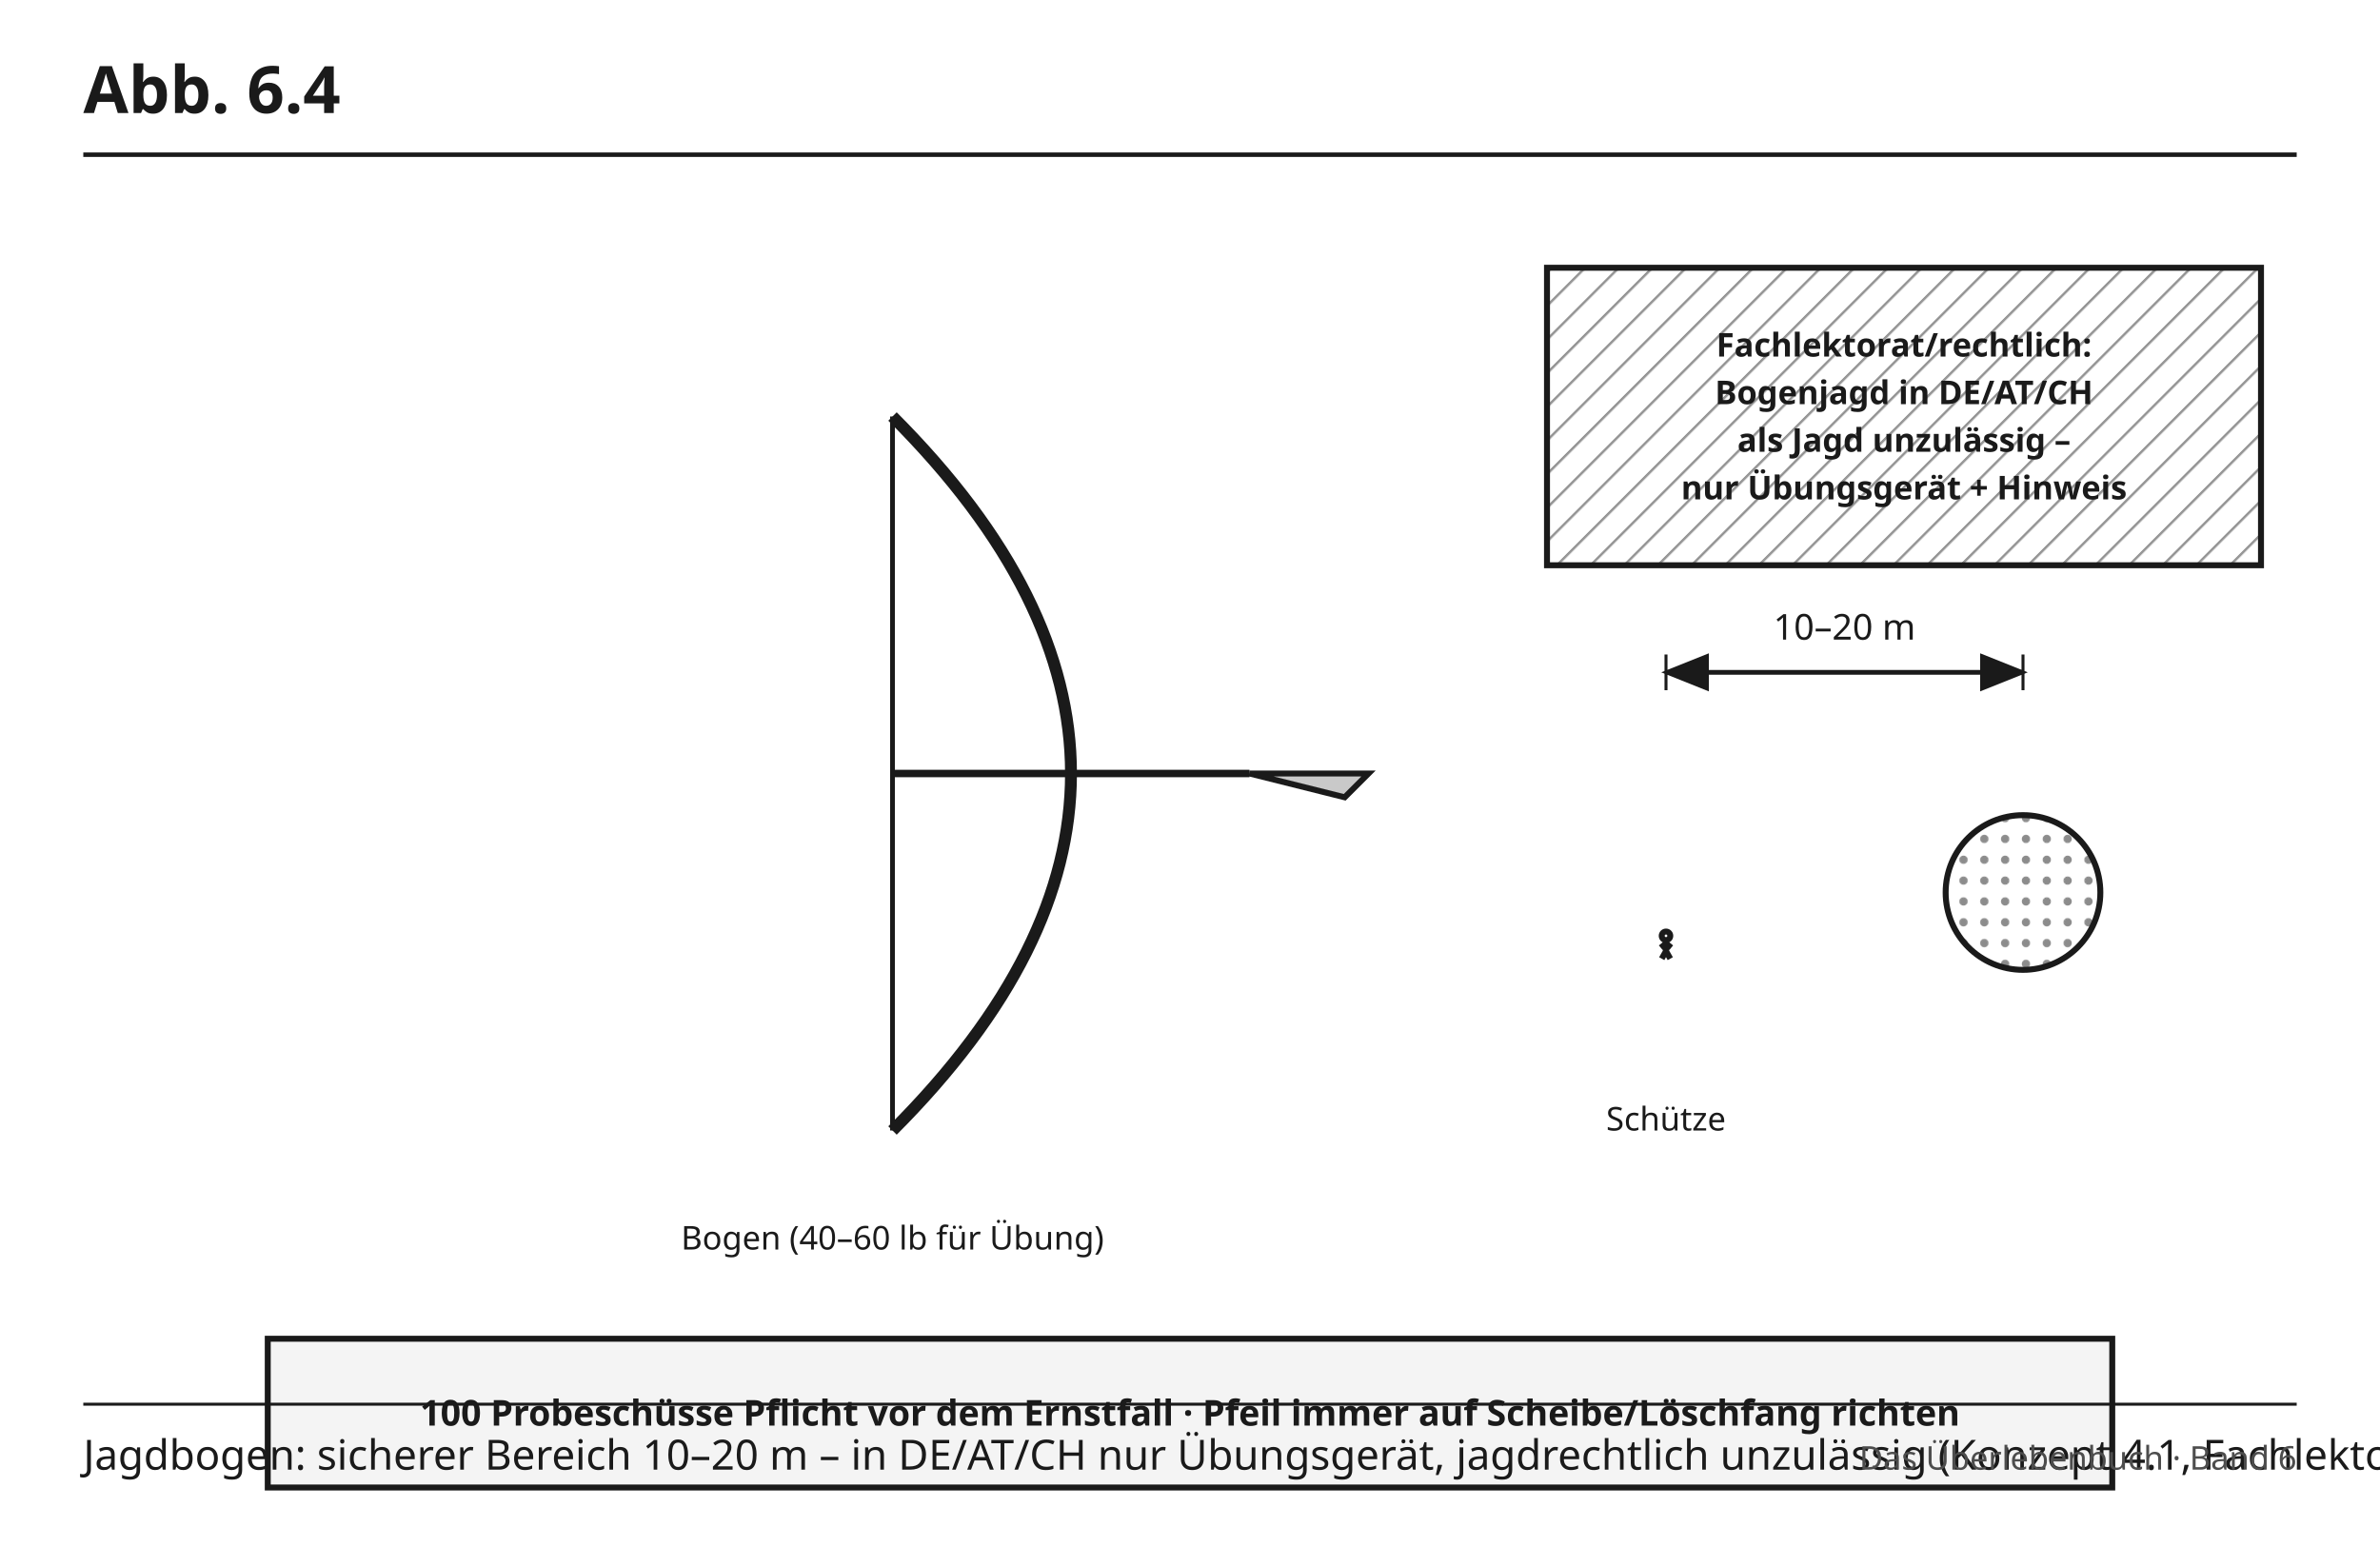
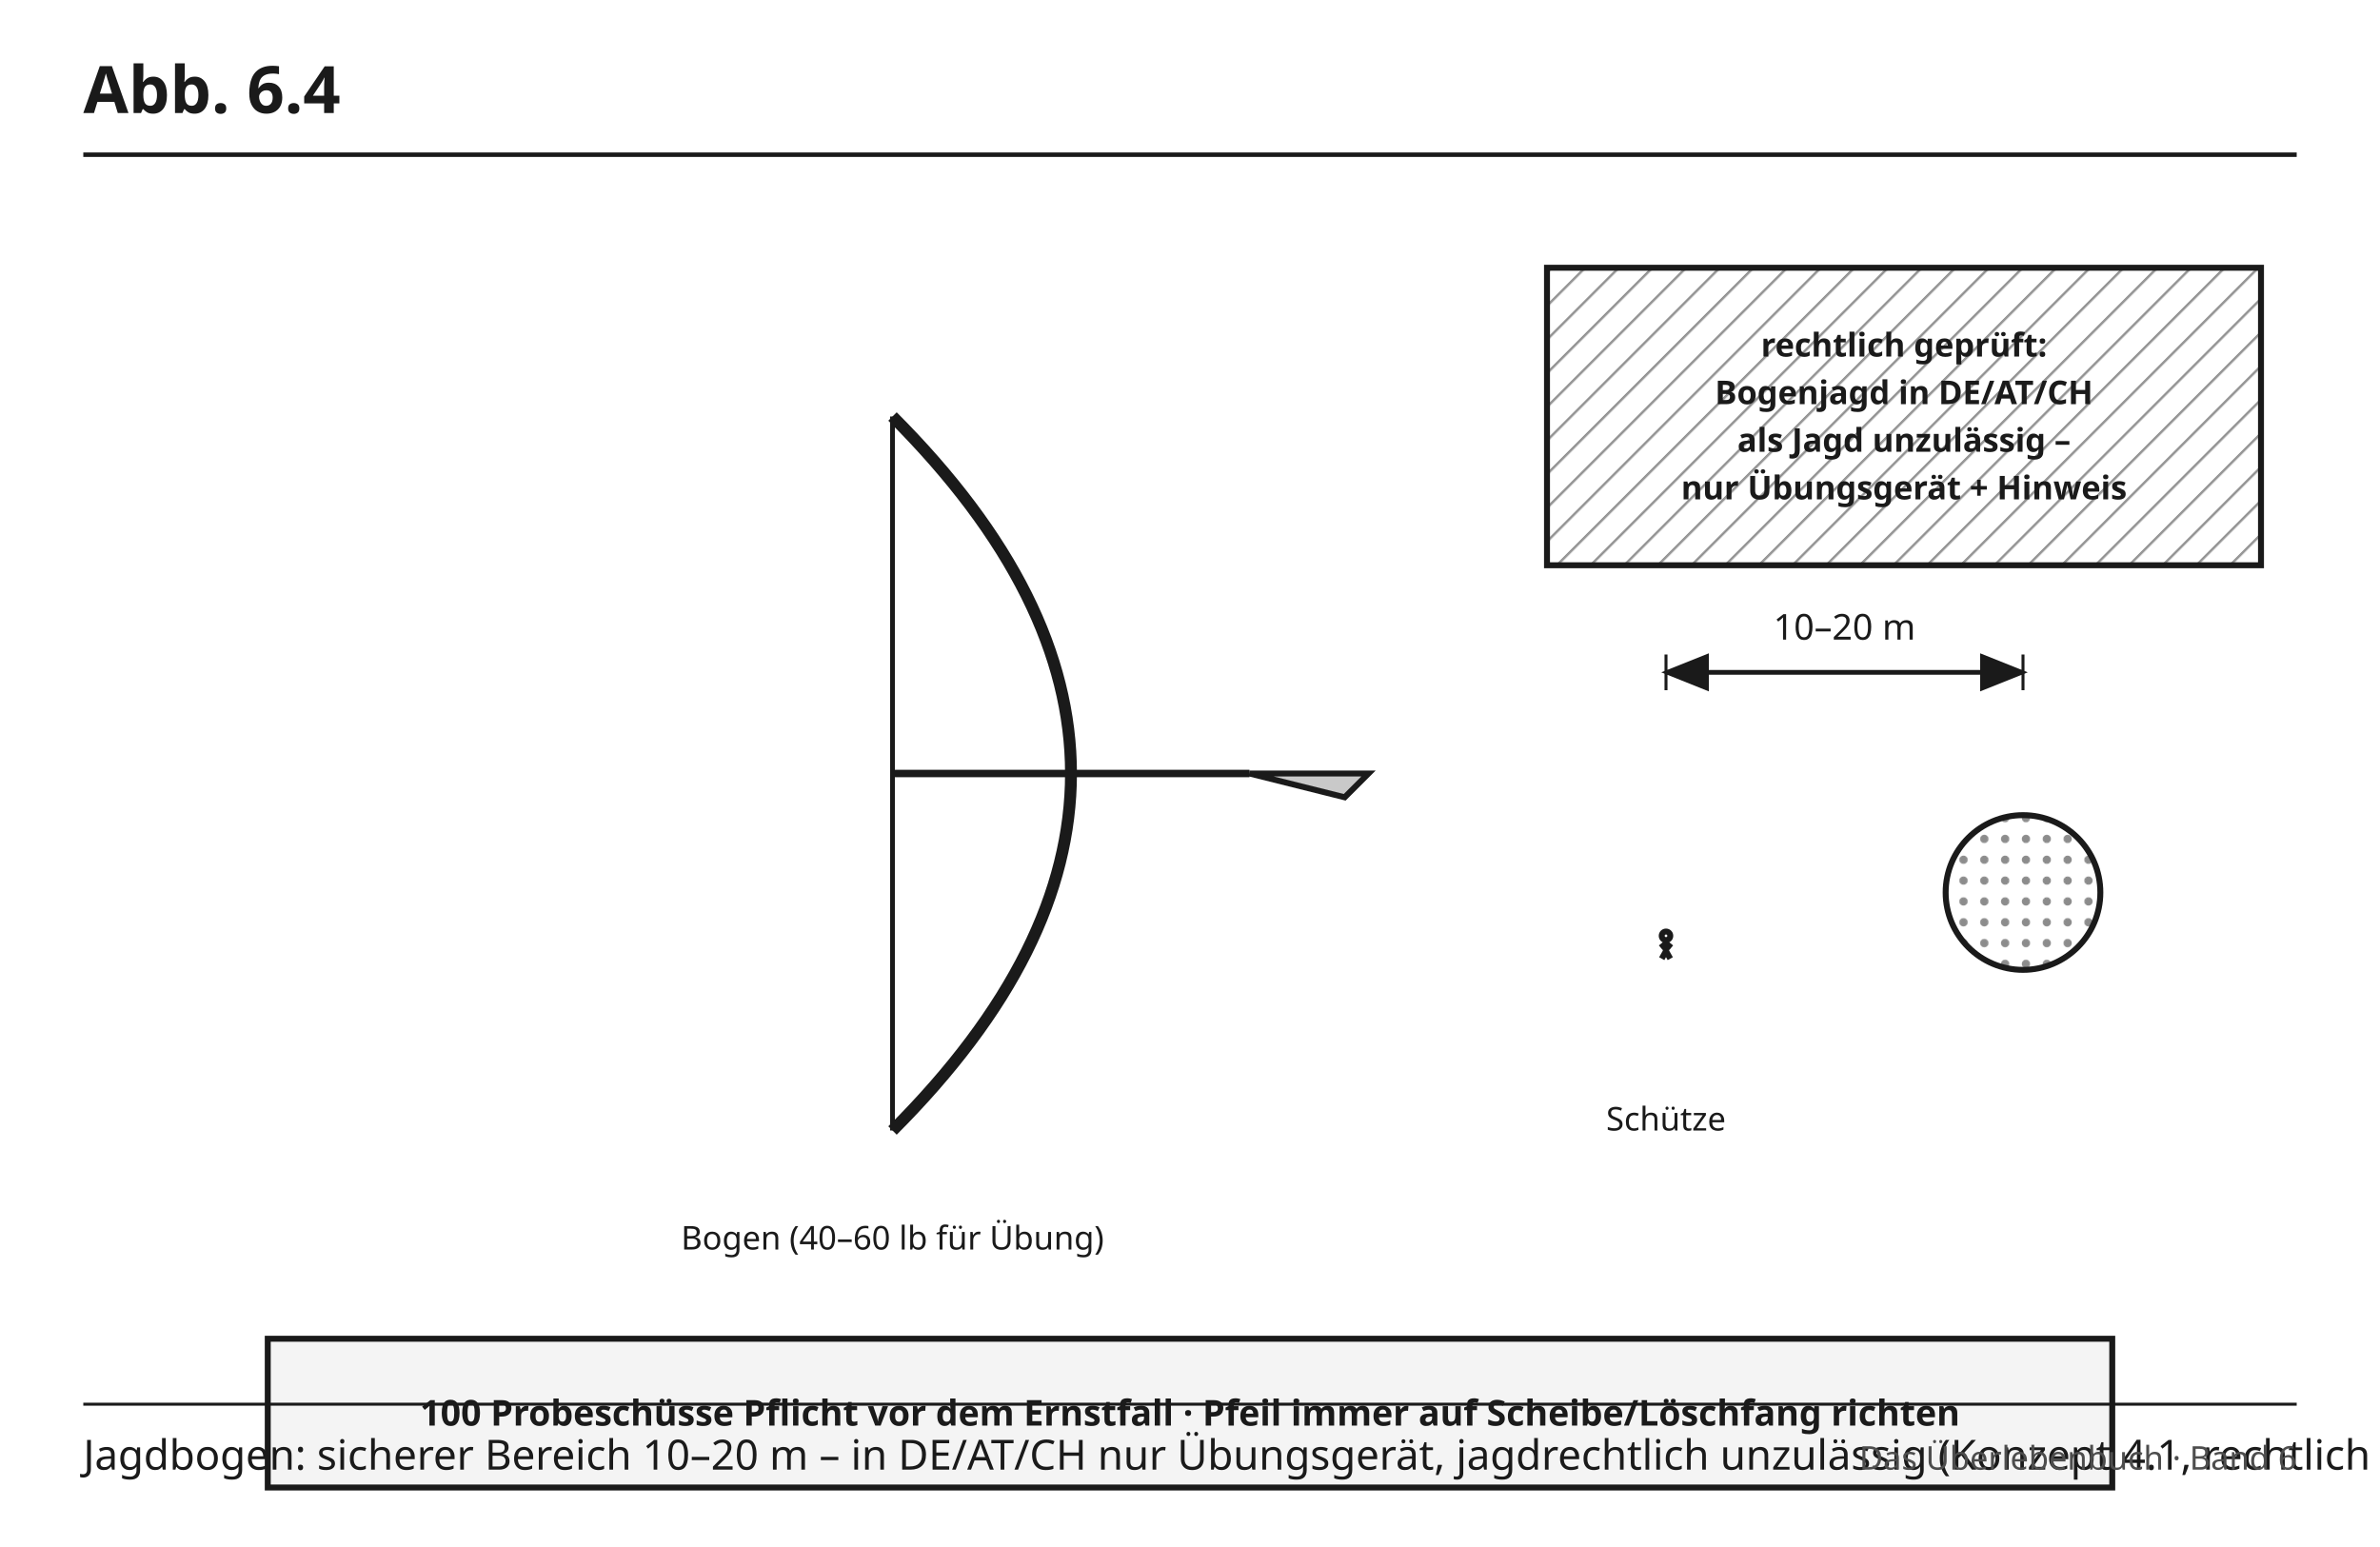
- <svg xmlns="http://www.w3.org/2000/svg" viewBox="0 0 800 520" role="img" aria-label="Abb. 6.4 – Jagdbogen: sicherer Bereich 10–20 m – in DE/AT/CH nur Übungsgerät, jagdrechtlich unzulässig (Konzept 4.1, Fachlektorat).">
+ <svg xmlns="http://www.w3.org/2000/svg" viewBox="0 0 800 520" role="img" aria-label="Abb. 6.4 – Jagdbogen: sicherer Bereich 10–20 m – in DE/AT/CH nur Übungsgerät, jagdrechtlich unzulässig (Konzept 4.1, rechtlich geprüft).">
  <defs>
    <marker id="ah" markerWidth="10" markerHeight="8" refX="9" refY="4" orient="auto">
      <path d="M0 0 L10 4 L0 8 z" fill="#1a1a1a" />
    </marker>
    <marker id="ahs" markerWidth="10" markerHeight="8" refX="1" refY="4" orient="auto">
      <path d="M10 0 L0 4 L10 8 z" fill="#1a1a1a" />
    </marker>
    <pattern id="hatch" width="8" height="8" patternTransform="rotate(45)" patternUnits="userSpaceOnUse">
      <line x1="0" y1="0" x2="0" y2="8" stroke="#8c8c8c" stroke-width="1.6" />
    </pattern>
    <pattern id="cross" width="8" height="8" patternUnits="userSpaceOnUse">
      <path d="M0 0 L8 8 M8 0 L0 8" stroke="#bfbfbf" stroke-width="1" />
    </pattern>
    <pattern id="dots" width="7" height="7" patternUnits="userSpaceOnUse">
      <circle cx="2" cy="2" r="1.4" fill="#8c8c8c" />
    </pattern>
  </defs>
  <rect x="0" y="0" width="800" height="520" fill="#ffffff" />
  <text x="28" y="38" font-family="sans-serif" font-size="22" text-anchor="start" font-weight="bold" fill="#1a1a1a">Abb. 6.4</text>
  <line x1="28" y1="52" x2="772" y2="52" stroke="#1a1a1a" stroke-width="1.5" />
  <path d="M300 140 C 380 220 380 300 300 380" fill="none" stroke="#1a1a1a" stroke-width="4" />
  <line x1="300" y1="140" x2="300" y2="380" stroke="#1a1a1a" stroke-width="1.6" />
  <line x1="300" y1="260" x2="420" y2="260" stroke="#1a1a1a" stroke-width="2.5" />
  <path d="M420 260 L460 260 L452 268 Z" fill="#c9c9c9" stroke="#1a1a1a" stroke-width="2" />
  <text x="300" y="420" font-family="sans-serif" font-size="11" text-anchor="middle" font-weight="normal" fill="#1a1a1a">Bogen (40–60 lb für Übung)</text>
  <circle cx="560" cy="314.56" r="1.44" fill="#ffffff" stroke="#1a1a1a" stroke-width="2" />
  <line x1="560" y1="316" x2="560" y2="319.68" stroke="#1a1a1a" stroke-width="2" />
  <line x1="560" y1="317.12" x2="558.24" y2="318.56" stroke="#1a1a1a" stroke-width="2" />
  <line x1="560" y1="317.12" x2="561.76" y2="318.56" stroke="#1a1a1a" stroke-width="2" />
  <line x1="560" y1="319.68" x2="558.56" y2="322.24" stroke="#1a1a1a" stroke-width="2" />
  <line x1="560" y1="319.68" x2="561.44" y2="322.24" stroke="#1a1a1a" stroke-width="2" />
  <text x="560" y="380" font-family="sans-serif" font-size="11" text-anchor="middle" font-weight="normal" fill="#1a1a1a">Schütze</text>
  <circle cx="680" cy="300" r="26" fill="url(#dots)" stroke="#1a1a1a" stroke-width="2" />
  <line x1="560" y1="220" x2="560" y2="232" stroke="#1a1a1a" stroke-width="1" />
  <line x1="680" y1="220" x2="680" y2="232" stroke="#1a1a1a" stroke-width="1" />
  <line x1="560" y1="226" x2="680" y2="226" stroke="#1a1a1a" stroke-width="1.6" marker-start="url(#ahs)" marker-end="url(#ah)" />
  <text x="620" y="215" font-family="sans-serif" font-size="12" text-anchor="middle" font-weight="normal" fill="#1a1a1a">10–20 m</text>
  <rect x="520" y="90" width="240" height="100" fill="url(#hatch)" stroke="#1a1a1a" stroke-width="2" />
-   <text x="640" y="119.85" font-family="sans-serif" font-size="11" text-anchor="middle" font-weight="bold" fill="#1a1a1a">Fachlektorat/rechtlich:</text>
+   <text x="640" y="119.85" font-family="sans-serif" font-size="11" text-anchor="middle" font-weight="bold" fill="#1a1a1a">rechtlich geprüft:</text>
  <text x="640" y="135.85" font-family="sans-serif" font-size="11" text-anchor="middle" font-weight="bold" fill="#1a1a1a">Bogenjagd in DE/AT/CH</text>
  <text x="640" y="151.85" font-family="sans-serif" font-size="11" text-anchor="middle" font-weight="bold" fill="#1a1a1a">als Jagd unzulässig –</text>
  <text x="640" y="167.85" font-family="sans-serif" font-size="11" text-anchor="middle" font-weight="bold" fill="#1a1a1a">nur Übungsgerät + Hinweis</text>
  <rect x="90" y="450" width="620" height="50" fill="#f4f4f4" stroke="#1a1a1a" stroke-width="2" />
  <text x="400" y="479.2" font-family="sans-serif" font-size="12" text-anchor="middle" font-weight="bold" fill="#1a1a1a">100 Probeschüsse Pflicht vor dem Ernstfall · Pfeil immer auf Scheibe/Löschfang richten</text>
  <line x1="28" y1="472" x2="772" y2="472" stroke="#1a1a1a" stroke-width="1" />
-   <text x="28" y="494" font-family="sans-serif" font-size="14" text-anchor="start" font-weight="normal" fill="#1a1a1a">Jagdbogen: sicherer Bereich 10–20 m – in DE/AT/CH nur Übungsgerät, jagdrechtlich unzulässig (Konzept 4.1, Fachlektorat).</text>
+   <text x="28" y="494" font-family="sans-serif" font-size="14" text-anchor="start" font-weight="normal" fill="#1a1a1a">Jagdbogen: sicherer Bereich 10–20 m – in DE/AT/CH nur Übungsgerät, jagdrechtlich unzulässig (Konzept 4.1, rechtlich geprüft).</text>
  <text x="772" y="494" font-family="sans-serif" font-size="11" text-anchor="end" font-weight="normal" fill="#4d4d4d">Das Überlebenbuch · Band 6</text>
</svg>
